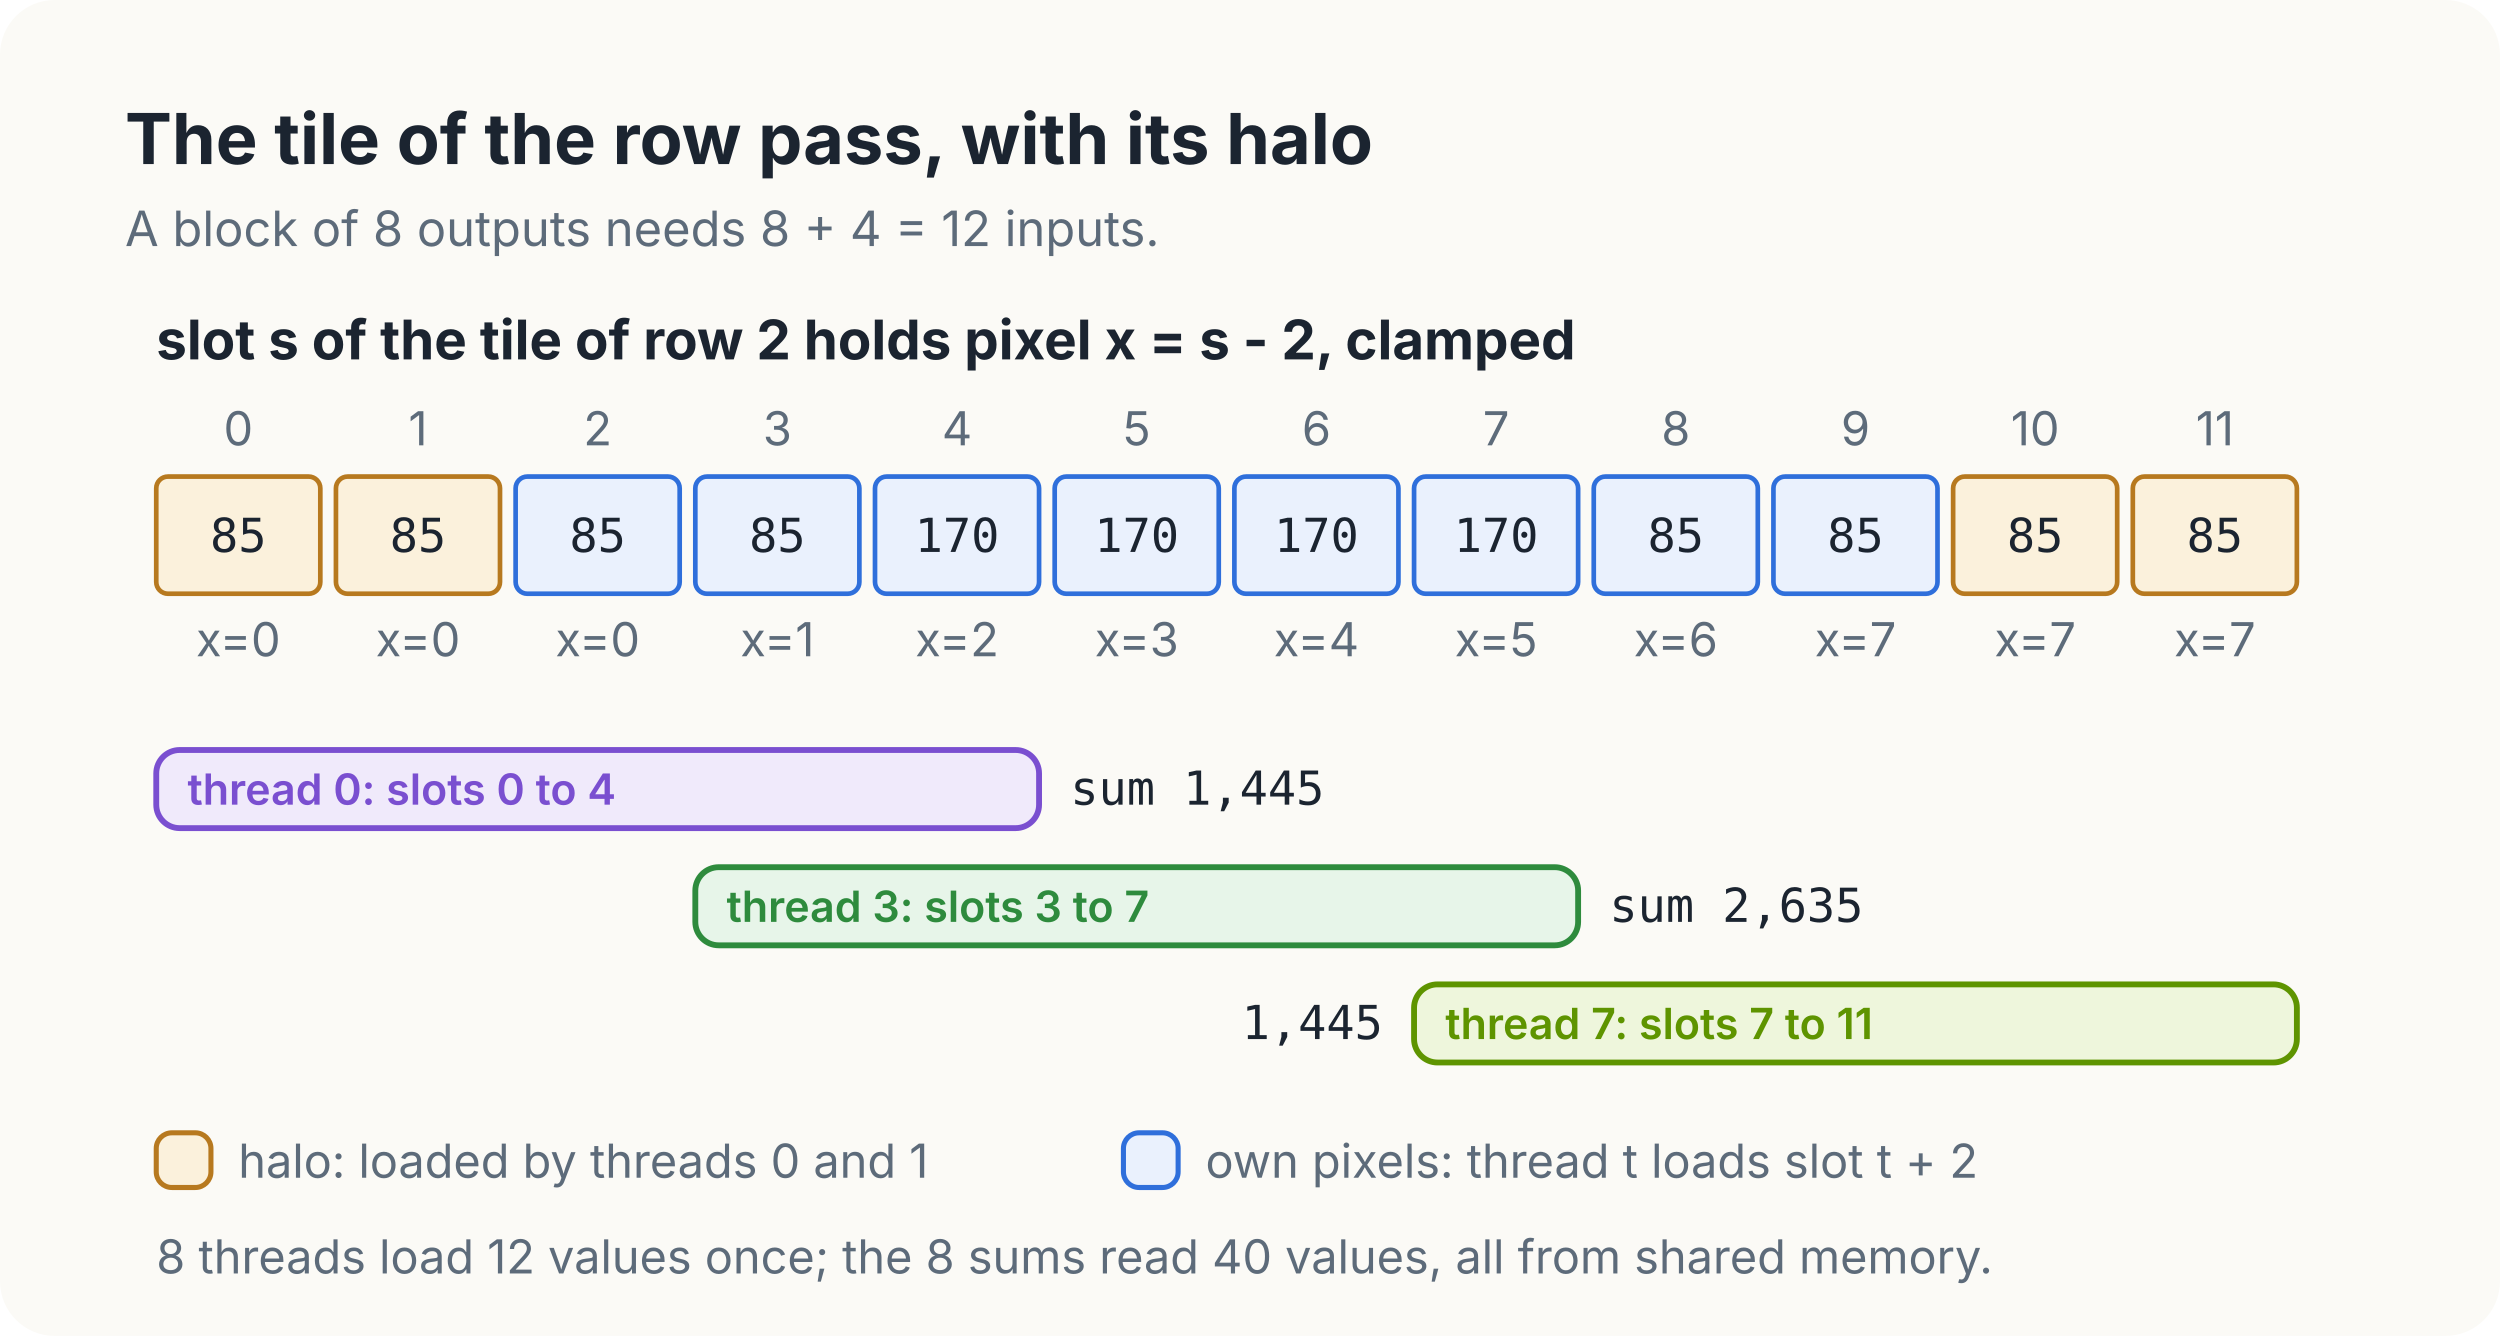
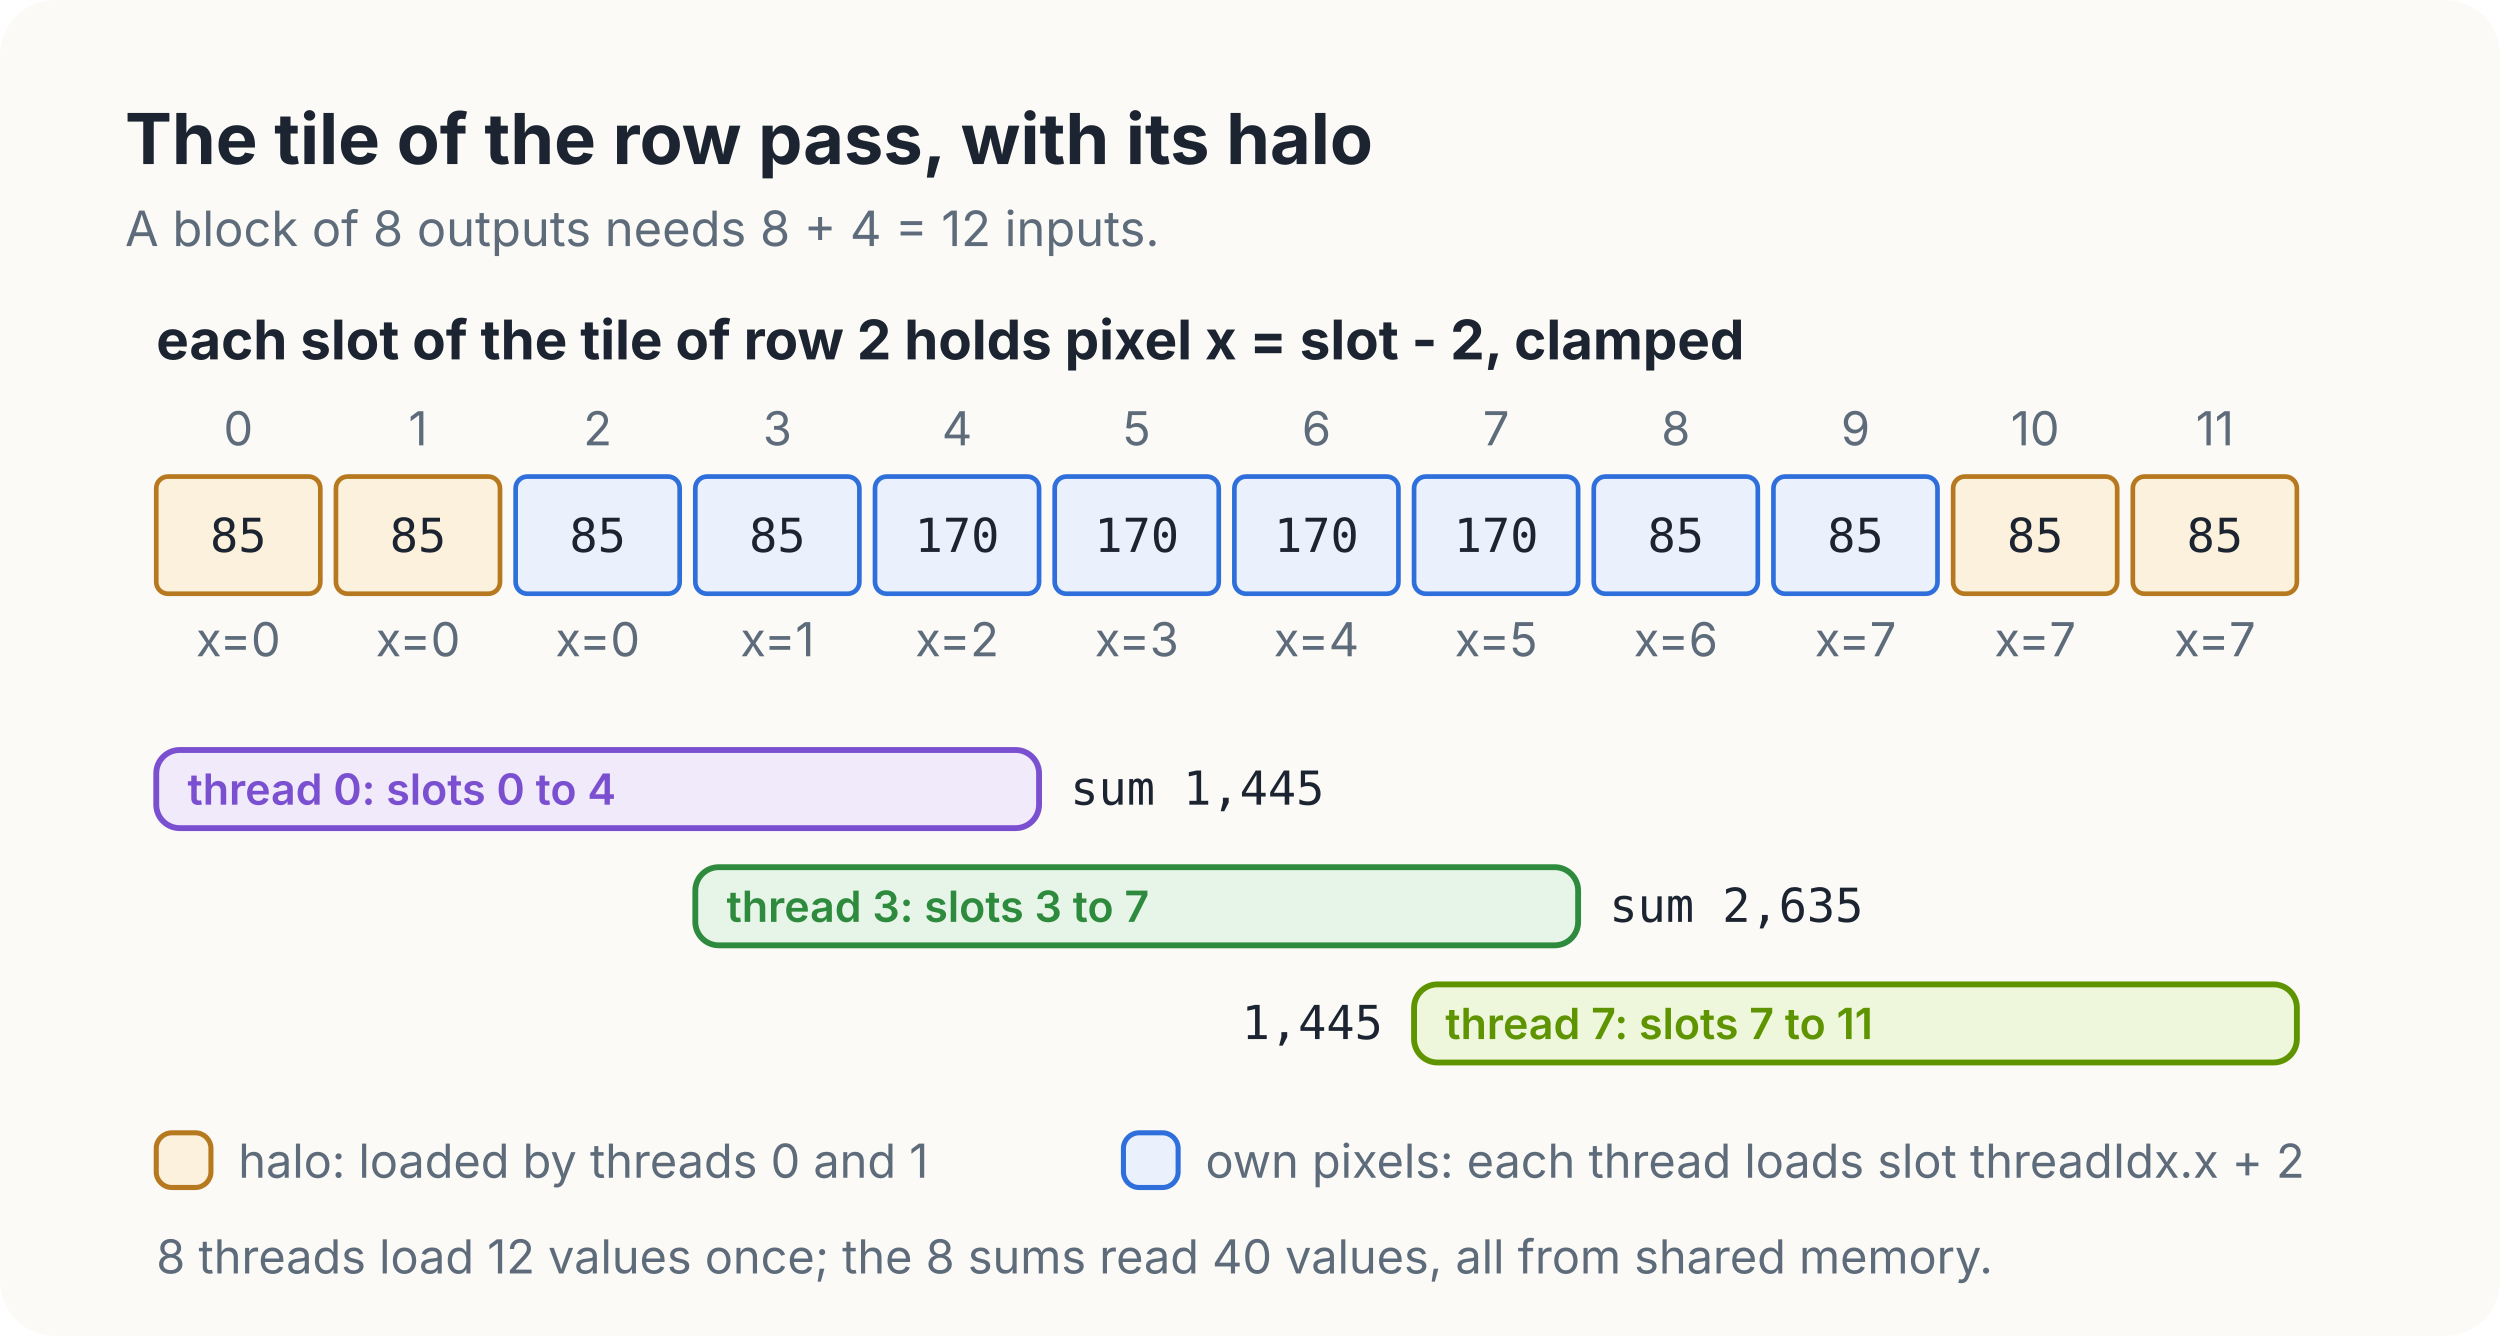
<svg xmlns="http://www.w3.org/2000/svg" viewBox="0 0 640 342" width="640" height="342" role="img" aria-label="12 slots of a shared tile for row 2 of the equalized image, block of 8 threads. Slots 0 and 1 hold pixel 0, value 85, the clamped left halo; slots 2 to 9 hold pixels 0 to 7: 85, 85, 170, 170, 170, 170, 85, 85; slots 10 and 11 hold pixel 7, 85, the clamped right halo. Thread 0 reads slots 0 to 4 and sums 1,445; thread 3 reads slots 3 to 7 and sums 2,635; thread 7 reads slots 7 to 11 and sums 1,445.">
  <style>
    text { font-family: Inter, "Segoe UI", "Helvetica Neue", Helvetica, Arial, sans-serif; fill: #1B2430; }
    .title { font-size: 18px; font-weight: 650; }
    .lede { font-size: 12.5px; fill: #5D6B7A; }
    .name { font-size: 14px; font-weight: 650; }
    .sub { font-size: 12px; fill: #5D6B7A; }
    .note { font-size: 12px; fill: #5D6B7A; }
    .tab { font-size: 11.5px; font-weight: 650; letter-spacing: 0.04em; fill: #5D6B7A; }
    .mono { font-family: "JetBrains Mono", "SF Mono", Menlo, Consolas, monospace; font-size: 12px; }
    .dim { fill: #8794A3; }
    .strong { font-weight: 700; }
    .trap { fill: #CF4526; font-weight: 700; }
    .pill { font-size: 11px; font-weight: 600; }
    .wire { fill: none; stroke: #3F5873; stroke-width: 1.8; stroke-linecap: round; stroke-linejoin: round; }
    .wire.danger { stroke: #CF4526; stroke-dasharray: 6 5; }
    .wire.idle { stroke: #7F8EA0; stroke-dasharray: 2 5; }
  </style>
  <defs>
    <filter id="lift" x="-10%" y="-10%" width="120%" height="135%">
      <feDropShadow dx="0" dy="2" stdDeviation="3" flood-color="#1B2430" flood-opacity="0.13" />
    </filter>
    <linearGradient id="thor-body" x1="0" y1="0" x2="0" y2="1">
      <stop offset="0" stop-color="#C6CCD5" />
      <stop offset="1" stop-color="#979EA9" />
    </linearGradient>
    <linearGradient id="switch-body" x1="0" y1="0" x2="0" y2="1">
      <stop offset="0" stop-color="#3B4656" />
      <stop offset="1" stop-color="#232B37" />
    </linearGradient>
    <marker id="head" viewBox="0 0 10 10" refX="8.5" refY="5" markerUnits="userSpaceOnUse" markerWidth="11" markerHeight="11" orient="auto">
      <path d="M0.5,1 L9,5 L0.5,9 Z" fill="#3F5873" />
    </marker>
    <marker id="head-danger" viewBox="0 0 10 10" refX="8.5" refY="5" markerUnits="userSpaceOnUse" markerWidth="11" markerHeight="11" orient="auto">
      <path d="M0.5,1 L9,5 L0.5,9 Z" fill="#CF4526" />
    </marker>
    <marker id="head-idle" viewBox="0 0 10 10" refX="8.5" refY="5" markerUnits="userSpaceOnUse" markerWidth="11" markerHeight="11" orient="auto">
      <path d="M0.5,1 L9,5 L0.5,9 Z" fill="#7F8EA0" />
    </marker>
  </defs>
  <rect width="640" height="342" rx="14" fill="#FBFAF6" />
  <text x="32.0" y="42.0" class="title" text-anchor="start" xml:space="preserve">The tile of the row pass, with its halo</text>
  <text x="32.0" y="63.0" class="lede" text-anchor="start" xml:space="preserve">A block of 8 outputs needs 8 + 4 = 12 inputs.</text>
-   <text x="40.0" y="92.0" class="name" text-anchor="start" xml:space="preserve">slot s of the tile of row 2 holds pixel x = s - 2, clamped</text>
+   <text x="40.0" y="92.0" class="name" text-anchor="start" xml:space="preserve">each slot of the tile of row 2 holds pixel x = slot - 2, clamped</text>
  <rect x="40.0" y="122.0" width="42.0" height="30.0" rx="3" fill="#FBF1DC" stroke="#B7791F" stroke-width="1.2" />
  <text x="61.0" y="141.3" text-anchor="middle" class="mono" font-size="12" style="fill:#1B2430">85</text>
  <text x="61.0" y="114.0" class="note" text-anchor="middle" xml:space="preserve">0</text>
  <text x="61.0" y="168.0" class="note" text-anchor="middle" xml:space="preserve">x=0</text>
  <rect x="86.0" y="122.0" width="42.0" height="30.0" rx="3" fill="#FBF1DC" stroke="#B7791F" stroke-width="1.2" />
  <text x="107.0" y="141.3" text-anchor="middle" class="mono" font-size="12" style="fill:#1B2430">85</text>
  <text x="107.0" y="114.0" class="note" text-anchor="middle" xml:space="preserve">1</text>
  <text x="107.0" y="168.0" class="note" text-anchor="middle" xml:space="preserve">x=0</text>
  <rect x="132.0" y="122.0" width="42.0" height="30.0" rx="3" fill="#EAF1FD" stroke="#2F6FDB" stroke-width="1.2" />
  <text x="153.0" y="141.3" text-anchor="middle" class="mono" font-size="12" style="fill:#1B2430">85</text>
  <text x="153.0" y="114.0" class="note" text-anchor="middle" xml:space="preserve">2</text>
  <text x="153.0" y="168.0" class="note" text-anchor="middle" xml:space="preserve">x=0</text>
  <rect x="178.0" y="122.0" width="42.0" height="30.0" rx="3" fill="#EAF1FD" stroke="#2F6FDB" stroke-width="1.2" />
  <text x="199.0" y="141.3" text-anchor="middle" class="mono" font-size="12" style="fill:#1B2430">85</text>
  <text x="199.0" y="114.0" class="note" text-anchor="middle" xml:space="preserve">3</text>
  <text x="199.0" y="168.0" class="note" text-anchor="middle" xml:space="preserve">x=1</text>
  <rect x="224.0" y="122.0" width="42.0" height="30.0" rx="3" fill="#EAF1FD" stroke="#2F6FDB" stroke-width="1.2" />
  <text x="245.0" y="141.3" text-anchor="middle" class="mono" font-size="12" style="fill:#1B2430">170</text>
  <text x="245.0" y="114.0" class="note" text-anchor="middle" xml:space="preserve">4</text>
  <text x="245.0" y="168.0" class="note" text-anchor="middle" xml:space="preserve">x=2</text>
  <rect x="270.0" y="122.0" width="42.0" height="30.0" rx="3" fill="#EAF1FD" stroke="#2F6FDB" stroke-width="1.2" />
  <text x="291.0" y="141.3" text-anchor="middle" class="mono" font-size="12" style="fill:#1B2430">170</text>
  <text x="291.0" y="114.0" class="note" text-anchor="middle" xml:space="preserve">5</text>
  <text x="291.0" y="168.0" class="note" text-anchor="middle" xml:space="preserve">x=3</text>
  <rect x="316.0" y="122.0" width="42.0" height="30.0" rx="3" fill="#EAF1FD" stroke="#2F6FDB" stroke-width="1.2" />
  <text x="337.0" y="141.3" text-anchor="middle" class="mono" font-size="12" style="fill:#1B2430">170</text>
  <text x="337.0" y="114.0" class="note" text-anchor="middle" xml:space="preserve">6</text>
  <text x="337.0" y="168.0" class="note" text-anchor="middle" xml:space="preserve">x=4</text>
  <rect x="362.0" y="122.0" width="42.0" height="30.0" rx="3" fill="#EAF1FD" stroke="#2F6FDB" stroke-width="1.2" />
  <text x="383.0" y="141.3" text-anchor="middle" class="mono" font-size="12" style="fill:#1B2430">170</text>
  <text x="383.0" y="114.0" class="note" text-anchor="middle" xml:space="preserve">7</text>
  <text x="383.0" y="168.0" class="note" text-anchor="middle" xml:space="preserve">x=5</text>
  <rect x="408.0" y="122.0" width="42.0" height="30.0" rx="3" fill="#EAF1FD" stroke="#2F6FDB" stroke-width="1.2" />
  <text x="429.0" y="141.3" text-anchor="middle" class="mono" font-size="12" style="fill:#1B2430">85</text>
  <text x="429.0" y="114.0" class="note" text-anchor="middle" xml:space="preserve">8</text>
  <text x="429.0" y="168.0" class="note" text-anchor="middle" xml:space="preserve">x=6</text>
  <rect x="454.0" y="122.0" width="42.0" height="30.0" rx="3" fill="#EAF1FD" stroke="#2F6FDB" stroke-width="1.2" />
  <text x="475.0" y="141.3" text-anchor="middle" class="mono" font-size="12" style="fill:#1B2430">85</text>
  <text x="475.0" y="114.0" class="note" text-anchor="middle" xml:space="preserve">9</text>
  <text x="475.0" y="168.0" class="note" text-anchor="middle" xml:space="preserve">x=7</text>
  <rect x="500.0" y="122.0" width="42.0" height="30.0" rx="3" fill="#FBF1DC" stroke="#B7791F" stroke-width="1.2" />
  <text x="521.0" y="141.3" text-anchor="middle" class="mono" font-size="12" style="fill:#1B2430">85</text>
  <text x="521.0" y="114.0" class="note" text-anchor="middle" xml:space="preserve">10</text>
  <text x="521.0" y="168.0" class="note" text-anchor="middle" xml:space="preserve">x=7</text>
  <rect x="546.0" y="122.0" width="42.0" height="30.0" rx="3" fill="#FBF1DC" stroke="#B7791F" stroke-width="1.2" />
  <text x="567.0" y="141.3" text-anchor="middle" class="mono" font-size="12" style="fill:#1B2430">85</text>
  <text x="567.0" y="114.0" class="note" text-anchor="middle" xml:space="preserve">11</text>
  <text x="567.0" y="168.0" class="note" text-anchor="middle" xml:space="preserve">x=7</text>
  <rect x="40.0" y="192" width="226" height="20" rx="6" fill="#F0EAFB" stroke="#7A4FD0" stroke-width="1.5" />
  <text x="48.0" y="206.0" class="pill" text-anchor="start" style="fill:#7A4FD0" xml:space="preserve">thread 0: slots 0 to 4</text>
  <text x="274.0" y="206.0" class="mono" text-anchor="start" xml:space="preserve">sum 1,445</text>
  <rect x="178.0" y="222" width="226" height="20" rx="6" fill="#E7F5E9" stroke="#2E8B3D" stroke-width="1.5" />
  <text x="186.0" y="236.0" class="pill" text-anchor="start" style="fill:#2E8B3D" xml:space="preserve">thread 3: slots 3 to 7</text>
  <text x="412.0" y="236.0" class="mono" text-anchor="start" xml:space="preserve">sum 2,635</text>
  <rect x="362.0" y="252" width="226" height="20" rx="6" fill="#EEF6DC" stroke="#5E9400" stroke-width="1.5" />
  <text x="370.0" y="266.0" class="pill" text-anchor="start" style="fill:#5E9400" xml:space="preserve">thread 7: slots 7 to 11</text>
  <text x="354.0" y="266.0" class="mono" text-anchor="end" xml:space="preserve">1,445</text>
  <rect x="40" y="290" width="14" height="14" rx="4" fill="#FBF1DC" stroke="#B7791F" stroke-width="1.3" />
  <text x="61.0" y="301.5" class="note" text-anchor="start" xml:space="preserve">halo: loaded by threads 0 and 1</text>
  <rect x="287.6" y="290" width="14" height="14" rx="4" fill="#EAF1FD" stroke="#2F6FDB" stroke-width="1.3" />
-   <text x="308.6" y="301.5" class="note" text-anchor="start" xml:space="preserve">own pixels: thread t loads slot t + 2</text>
+   <text x="308.6" y="301.5" class="note" text-anchor="start" xml:space="preserve">own pixels: each thread loads slot threadIdx.x + 2</text>
  <text x="40.0" y="326.0" class="note" text-anchor="start" xml:space="preserve">8 threads load 12 values once; the 8 sums read 40 values, all from shared memory.</text>
</svg>
